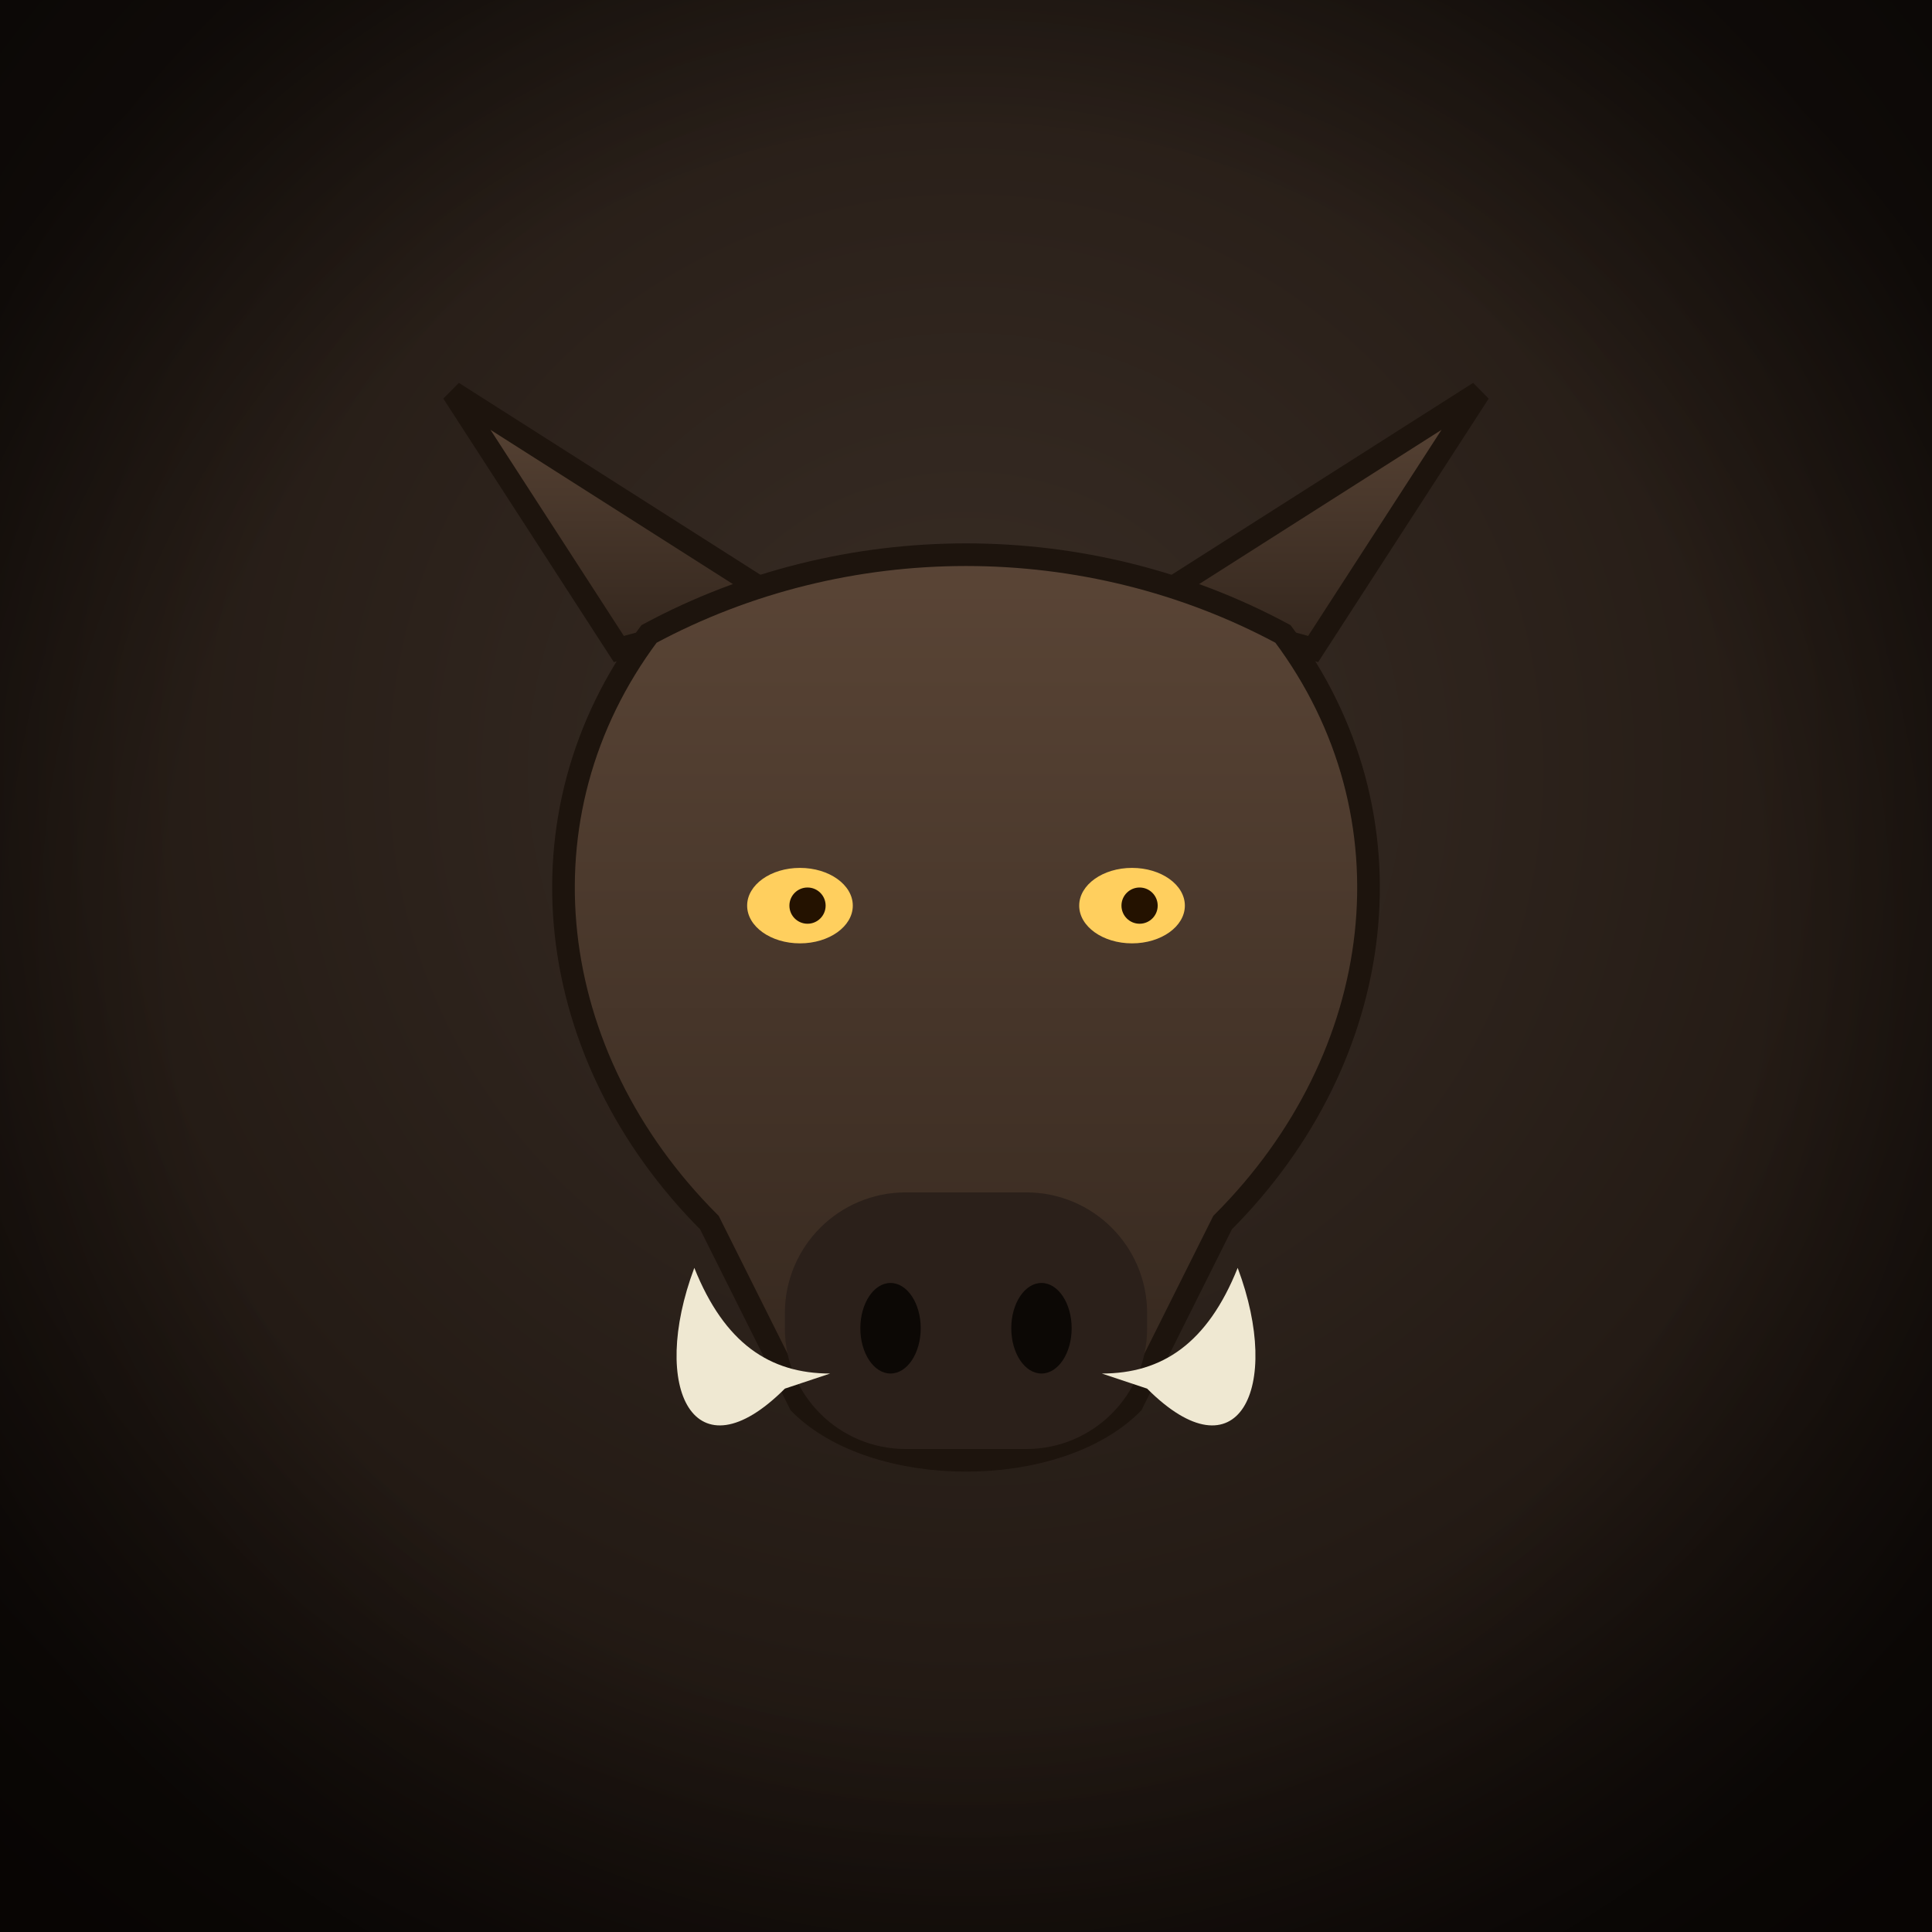
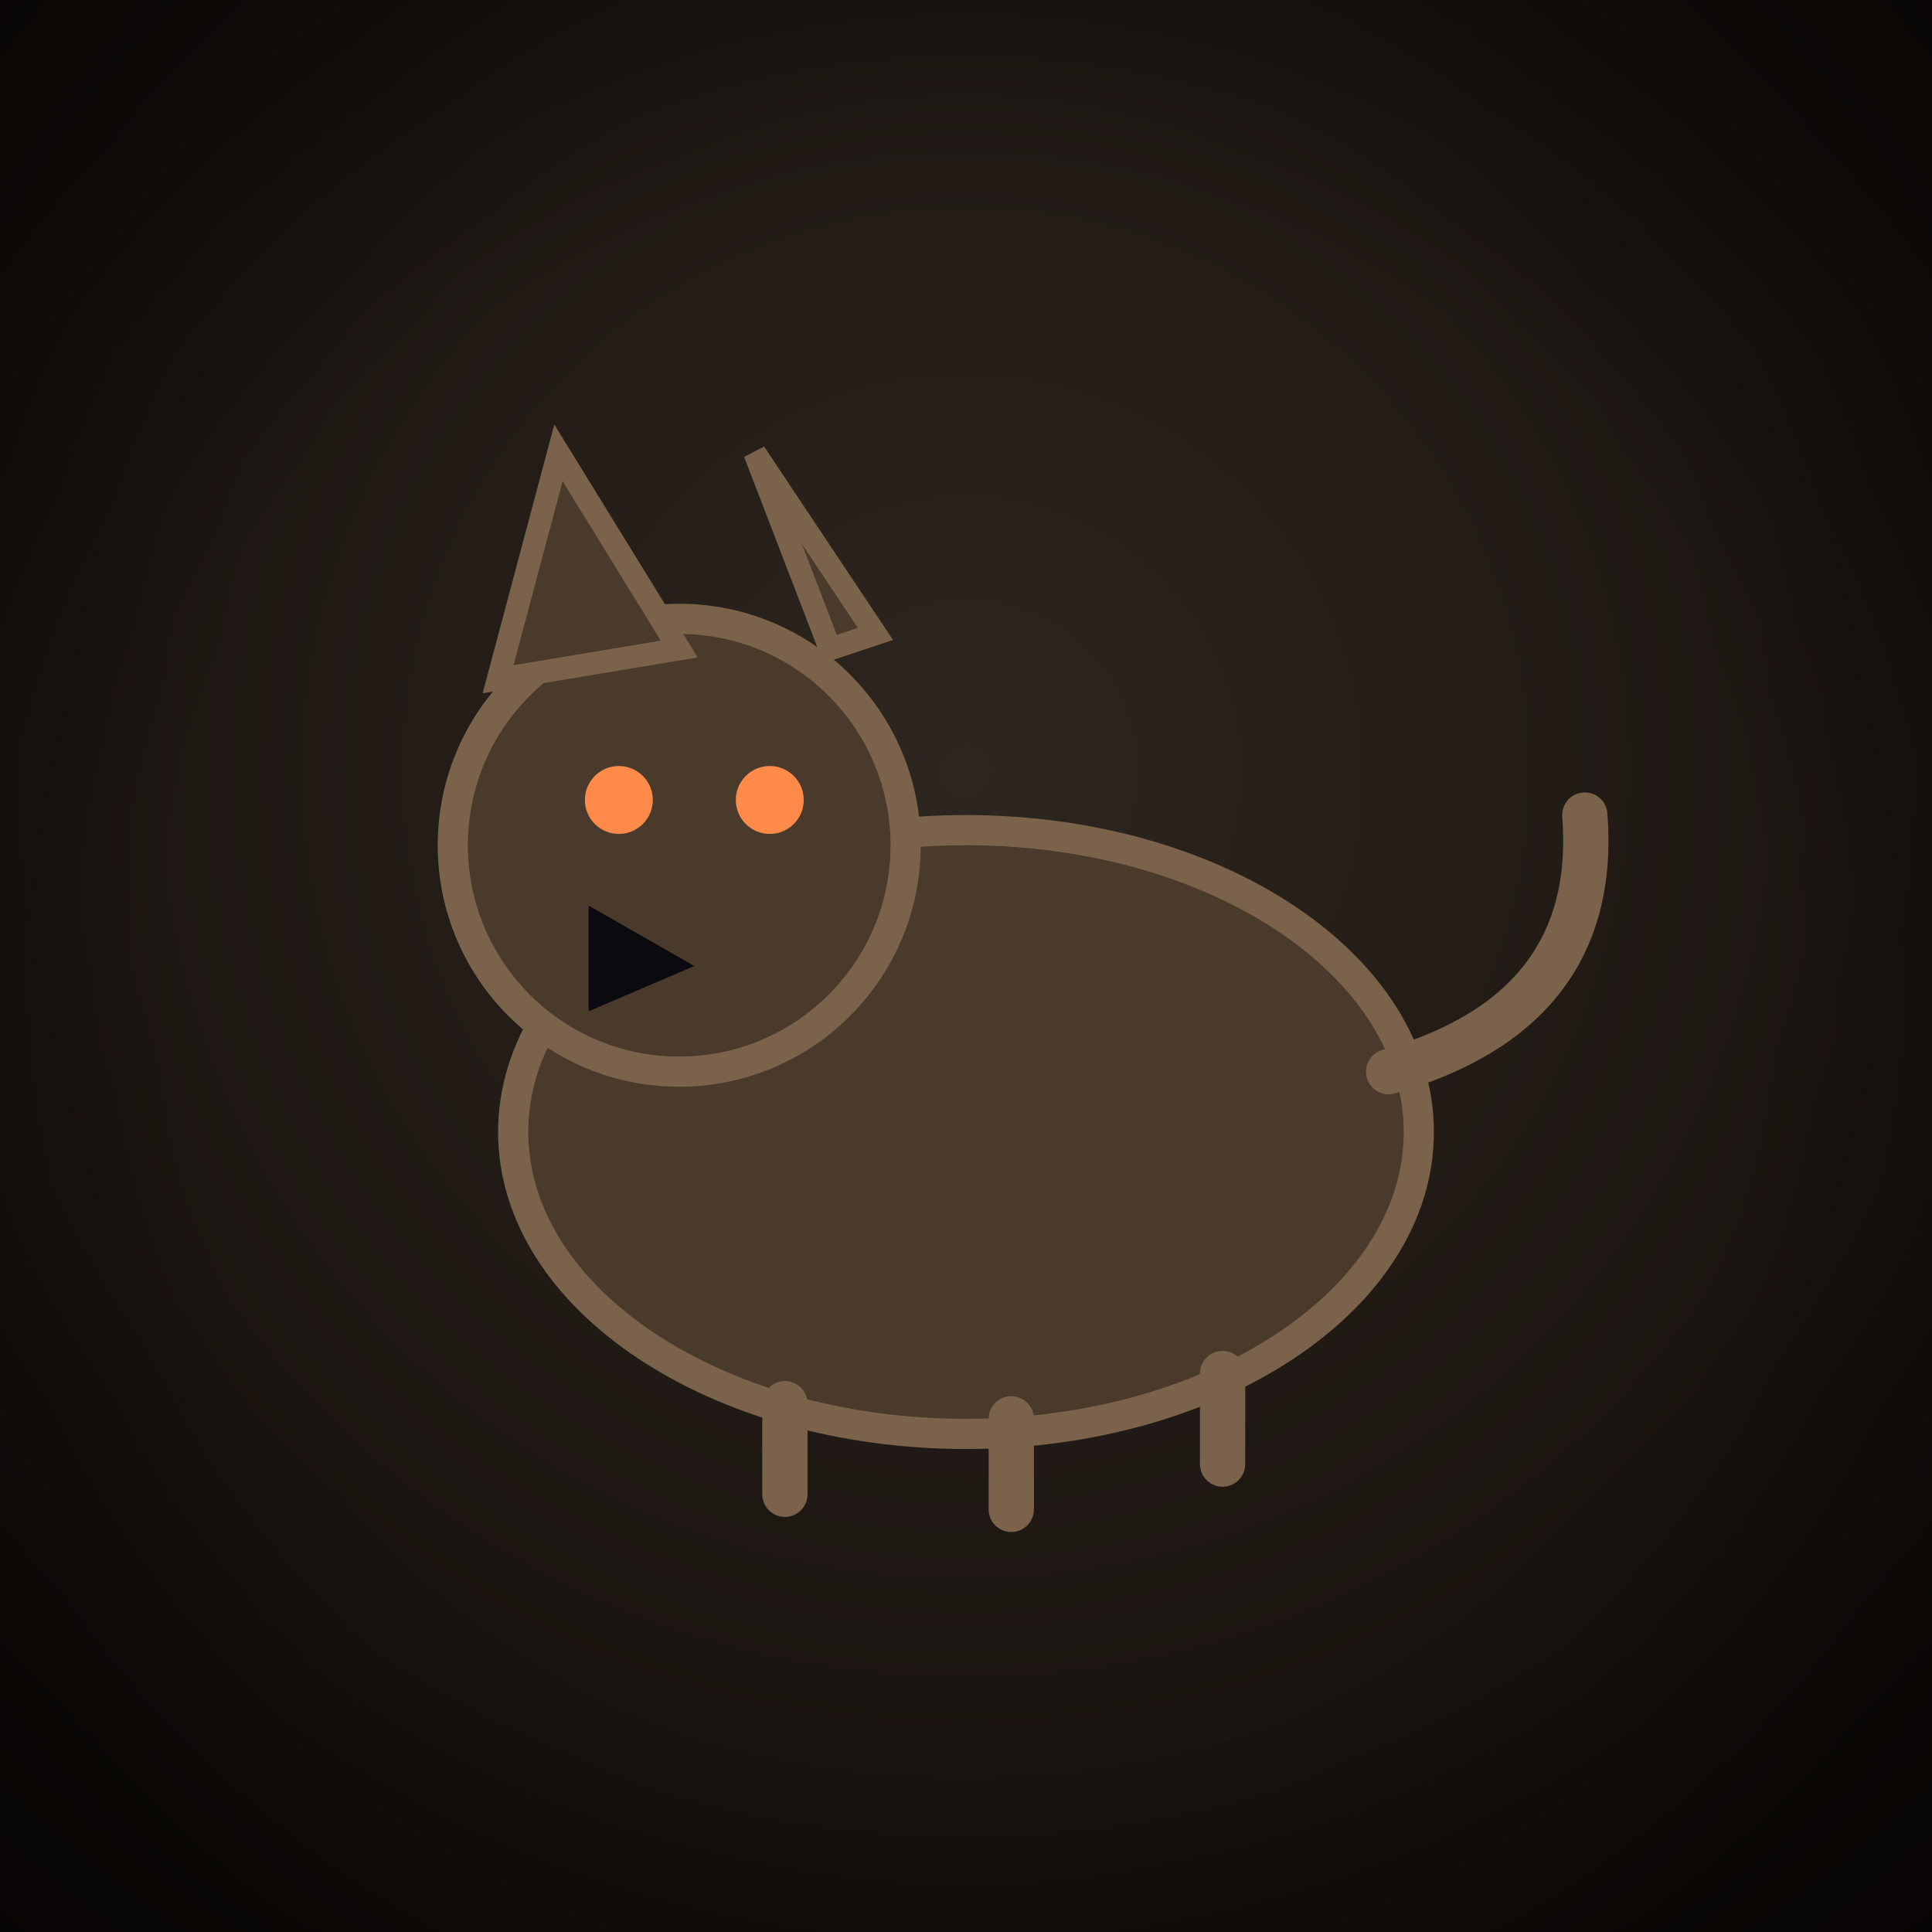
<svg xmlns="http://www.w3.org/2000/svg" viewBox="0 0 256 256" width="256" height="256">
  <defs>
-     <radialGradient id="bgb" cx="50%" cy="40%" r="75%">
-       <stop offset="0%" stop-color="#3a2e26" />
-       <stop offset="60%" stop-color="#241b15" />
-       <stop offset="100%" stop-color="#100a07" />
+     <radialGradient id="bg" cx="50%" cy="40%" r="78%">
+       <stop offset="0%" stop-color="#2e2620" />
+       <stop offset="100%" stop-color="#0f0a07" />
    </radialGradient>
-     <linearGradient id="hide" x1="0" y1="0" x2="0" y2="1">
-       <stop offset="0%" stop-color="#5a4536" />
-       <stop offset="100%" stop-color="#33261d" />
-     </linearGradient>
+     <radialGradient id="vig" cx="50%" cy="50%" r="62%">
+       <stop offset="66%" stop-color="#000" stop-opacity="0" />
+       <stop offset="100%" stop-color="#000" stop-opacity="0.5" />
+     </radialGradient>
  </defs>
-   <rect width="256" height="256" fill="url(#bgb)" />
-   <polygon points="82,86 60,52 104,80" fill="url(#hide)" stroke="#1d140d" stroke-width="3" />
-   <polygon points="174,86 196,52 152,80" fill="url(#hide)" stroke="#1d140d" stroke-width="3" />
-   <path d="M86 84 C112 70 144 70 170 84 C188 108 184 140 162 162 L150 186 C140 196 116 196 106 186 L94 162 C72 140 68 108 86 84 Z" fill="url(#hide)" stroke="#1d140d" stroke-width="3" />
-   <rect x="104" y="158" width="48" height="34" rx="16" fill="#2b201a" />
-   <ellipse cx="118" cy="176" rx="4" ry="6" fill="#0c0805" />
-   <ellipse cx="138" cy="176" rx="4" ry="6" fill="#0c0805" />
-   <path d="M104 184 C92 196 86 184 92 168 C96 178 102 182 110 182 Z" fill="#efe8d2" />
-   <path d="M152 184 C164 196 170 184 164 168 C160 178 154 182 146 182 Z" fill="#efe8d2" />
-   <ellipse cx="106" cy="120" rx="7" ry="5" fill="#ffcf5e" />
-   <ellipse cx="150" cy="120" rx="7" ry="5" fill="#ffcf5e" />
-   <circle cx="107" cy="120" r="2.4" fill="#241200" />
-   <circle cx="151" cy="120" r="2.4" fill="#241200" />
-   <radialGradient id="vigb" cx="50%" cy="48%" r="60%">
-     <stop offset="68%" stop-color="#000" stop-opacity="0" />
-     <stop offset="100%" stop-color="#000" stop-opacity="0.5" />
-   </radialGradient>
-   <rect width="256" height="256" fill="url(#vigb)" />
+   <rect width="256" height="256" fill="url(#bg)" />
+   <ellipse cx="128" cy="150" rx="60" ry="40" fill="#4a3a2c" stroke="#7a634a" stroke-width="4" />
+   <circle cx="90" cy="112" r="30" fill="#4a3a2c" stroke="#7a634a" stroke-width="4" />
+   <polygon points="66,90 74,60 90,86" fill="#4a3a2c" stroke="#7a634a" stroke-width="3" />
+   <polygon points="110,86 100,60 116,84" fill="#4a3a2c" stroke="#7a634a" stroke-width="3" />
+   <polygon points="78,120 92,128 78,134" fill="#0a0a0f" />
+   <g stroke="#7a634a" stroke-width="6" stroke-linecap="round">
+     <path d="M104 186 v12" />
+     <path d="M134 188 v12" />
+     <path d="M162 182 v12" />
+   </g>
+   <path d="M184 142 q28 -8 26 -34" fill="none" stroke="#7a634a" stroke-width="6" stroke-linecap="round" />
+   <circle cx="82" cy="106" r="4.5" fill="#ff8a4a" />
+   <circle cx="102" cy="106" r="4.5" fill="#ff8a4a" />
+   <rect width="256" height="256" fill="url(#vig)" />
</svg>
